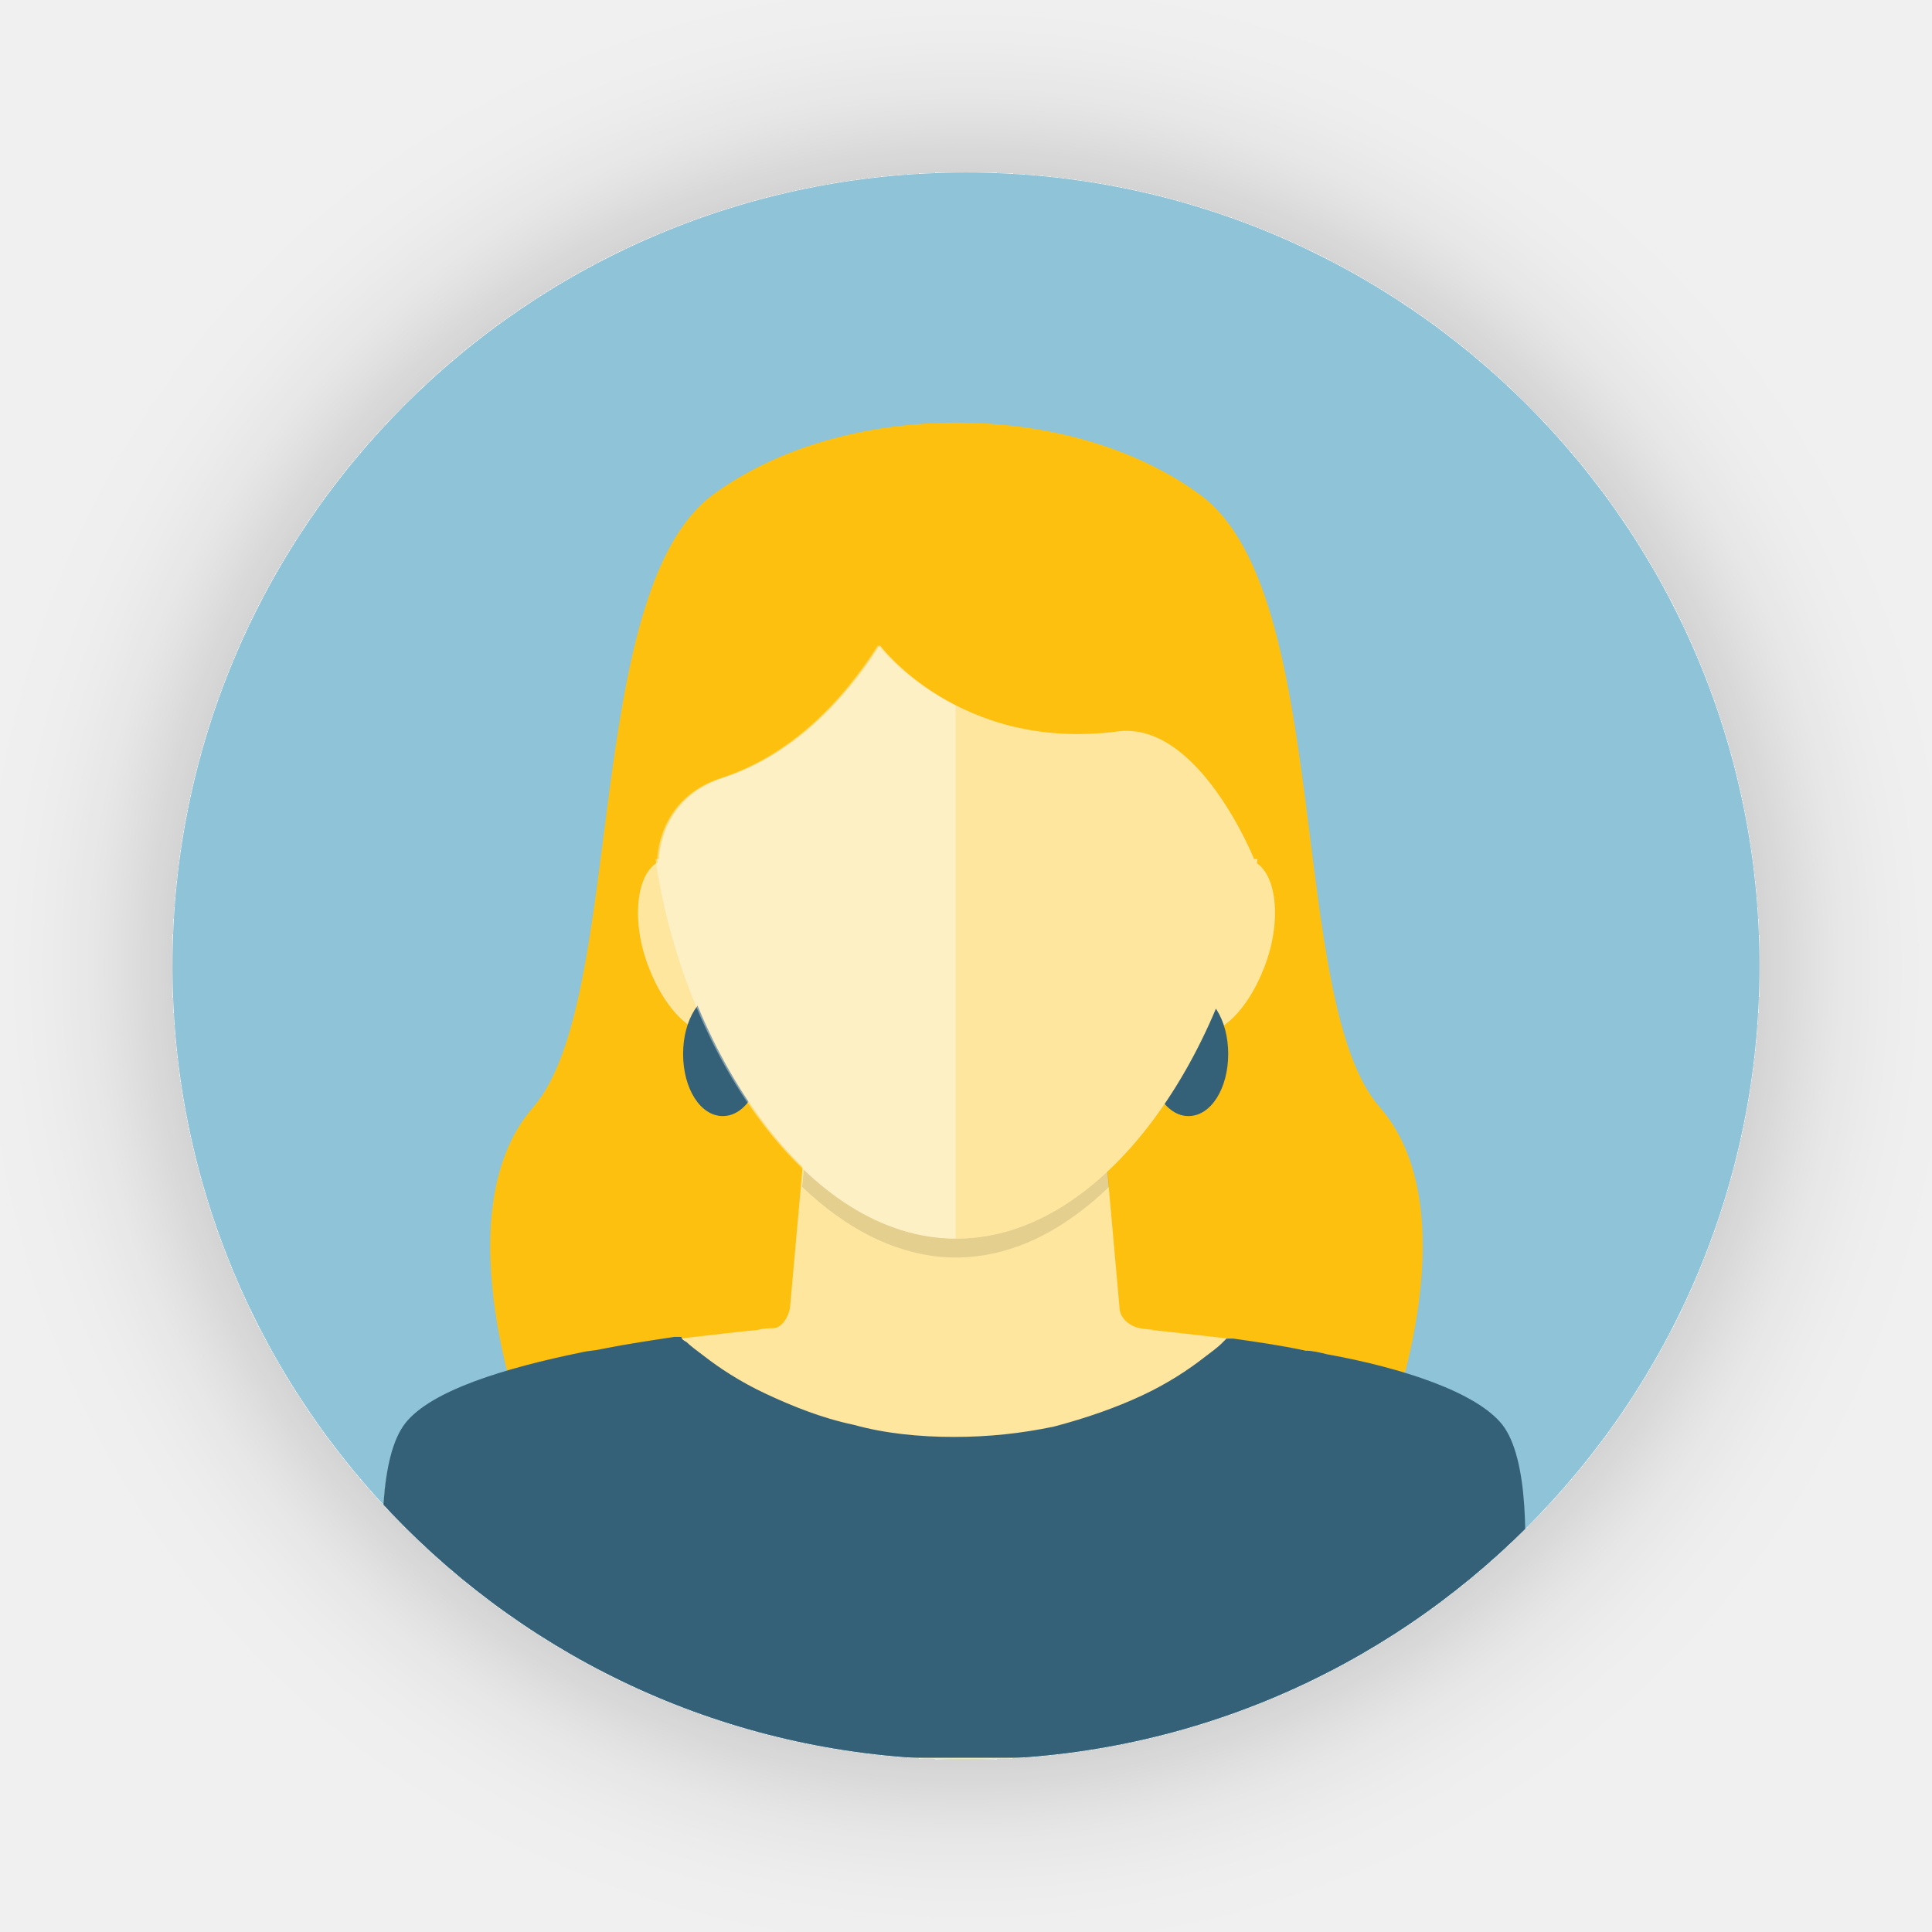
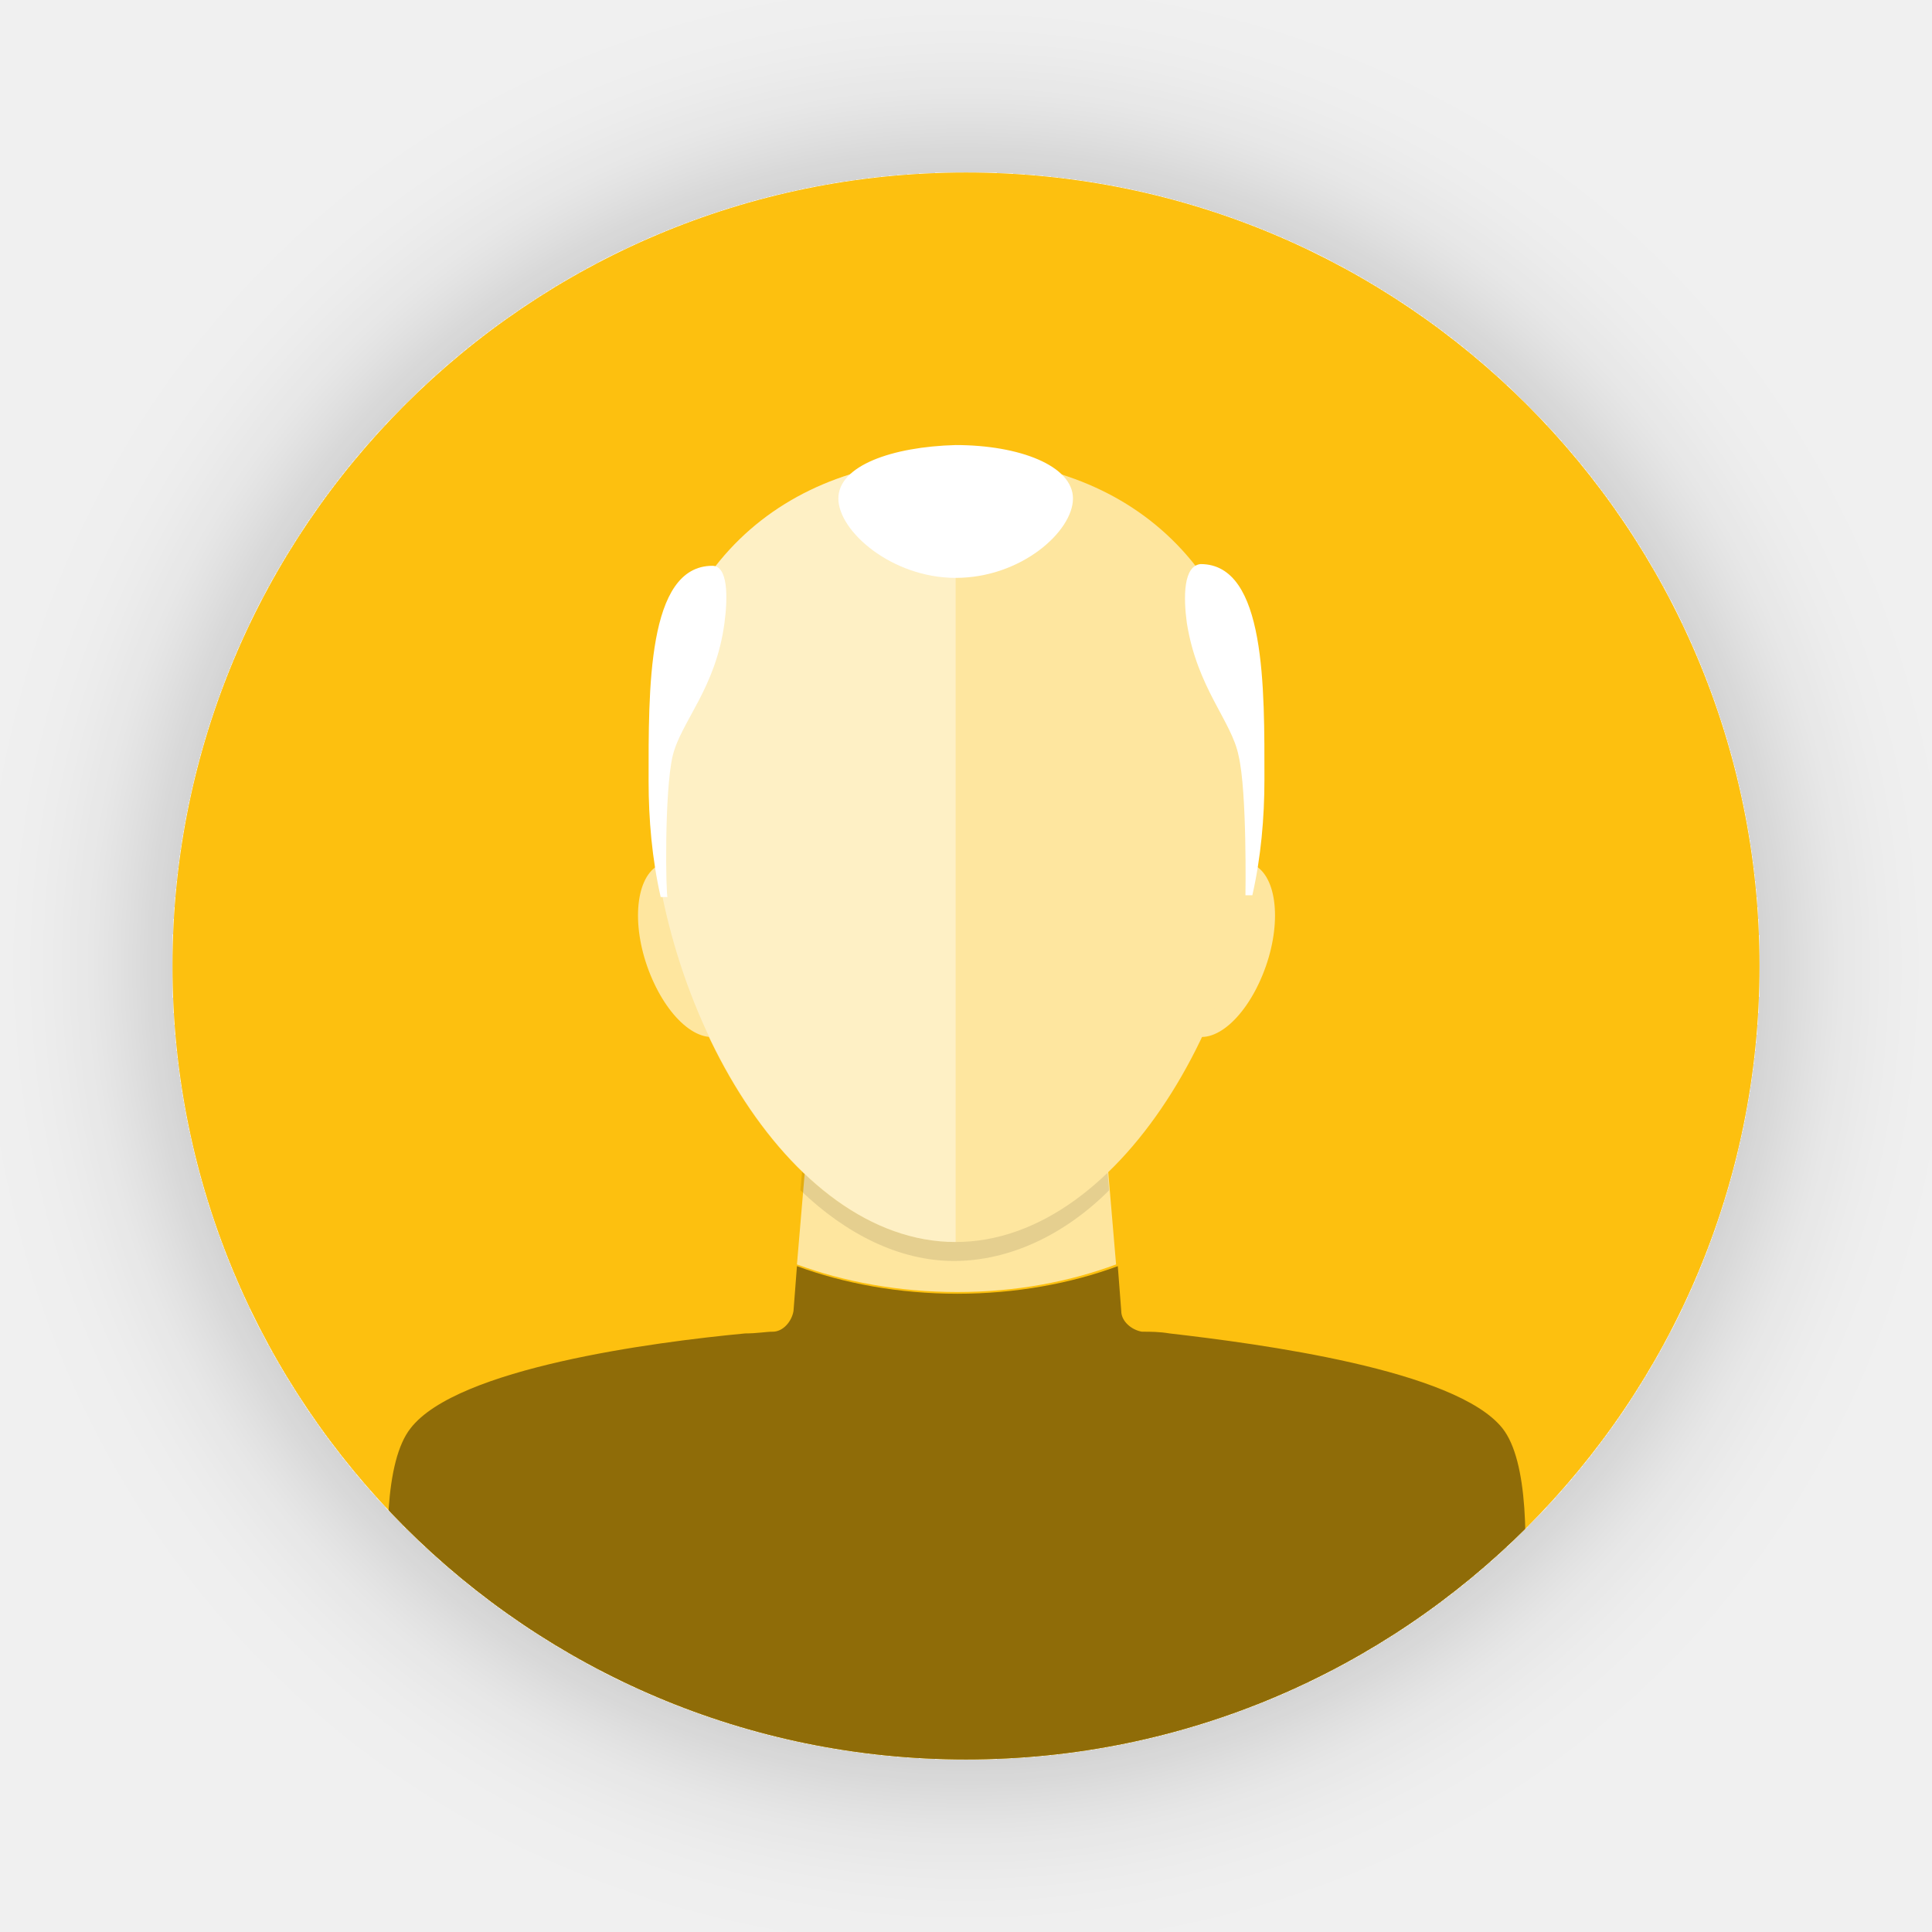
<svg xmlns="http://www.w3.org/2000/svg" width="112" height="112" viewBox="0 0 112 112" fill="none">
-   <g filter="url(#filter0_d_1148_164)">
-     <circle cx="56" cy="56" r="46" fill="#8FC3D8" />
-     <mask id="mask0_1148_164" style="mask-type:alpha" maskUnits="userSpaceOnUse" x="10" y="10" width="92" height="92">
-       <circle cx="56" cy="56" r="46" fill="#346178" />
+   <g filter="url(#filter0_d_1148_194)">
+     <circle cx="56" cy="56" r="46" fill="#FDC00F" />
+     <mask id="mask0_1148_194" style="mask-type:alpha" maskUnits="userSpaceOnUse" x="10" y="10" width="92" height="92">
+       <circle cx="56" cy="56" r="46" fill="#FDC00F" />
    </mask>
-     <g mask="url(#mask0_1148_164)">
-       <path d="M79.999 64.2C74.599 58.1 77.299 34.4 69.599 28.7C61.999 23.1 48.899 23.1 41.299 28.7C33.699 34.4 36.299 58 30.899 64.2C25.499 70.4 30.599 83.4 30.599 83.4H55.399H80.199C80.299 83.4 85.399 70.4 79.999 64.2Z" fill="#FDC00F" />
-       <path d="M76.899 78.5C76.499 78.4 76.099 78.3 75.699 78.3C74.199 78 72.599 77.8 71.199 77.6C69.399 77.4 67.799 77.2 66.699 77.1C67.199 77.1 66.699 77.1 66.099 77C65.499 76.9 64.899 76.4 64.899 75.8L63.299 57.9H47.399L45.799 75.8C45.699 76.4 45.299 77 44.799 77C44.599 77 44.299 77 43.899 77.1C42.799 77.2 41.199 77.4 39.399 77.6C37.999 77.8 36.499 78 34.899 78.3C34.499 78.4 34.099 78.4 33.699 78.5C29.299 79.4 24.999 80.7 23.499 82.6C20.499 86.4 23.499 102 23.499 102H86.899C86.899 102 89.899 86.5 86.899 82.6C85.599 80.7 81.299 79.4 76.899 78.5Z" fill="#FEE69F" />
-       <path d="M72.799 50C71.499 49.2 69.599 50.7 68.499 53.4C67.399 56.1 67.599 58.9 68.899 59.7C70.199 60.5 72.099 59 73.199 56.3C74.299 53.7 74.099 50.8 72.799 50Z" fill="#FEE69F" />
-       <path d="M38.099 50C39.399 49.2 41.299 50.7 42.399 53.4C43.499 56.1 43.299 58.9 41.999 59.7C40.699 60.5 38.799 59 37.699 56.3C36.599 53.7 36.799 50.8 38.099 50Z" fill="#FEE69F" />
-       <path opacity="0.1" d="M55.399 71.8C52.199 71.8 49.199 70.3 46.599 67.8L46.499 68.8C49.099 71.3 52.199 72.9 55.399 72.9C58.699 72.9 61.699 71.3 64.299 68.8L64.199 67.7C61.699 70.3 58.599 71.8 55.399 71.8Z" fill="black" />
-       <path d="M71.2 61.1C71.2 63.1 70.2 64.7 68.9 64.7C67.6 64.7 66.6 63.1 66.6 61.1C66.6 59.1 67.6 57.5 68.9 57.5C70.2 57.5 71.2 59.1 71.2 61.1Z" fill="#346178" />
-       <path d="M44.2 61.1C44.2 63.1 43.2 64.7 41.9 64.7C40.6 64.7 39.6 63.1 39.6 61.1C39.6 59.1 40.6 57.5 41.9 57.5C43.2 57.5 44.2 59.1 44.2 61.1Z" fill="#346178" />
-       <path d="M55.399 26.5C45.599 26.5 37.699 32.7 37.699 45.2C37.699 46.7 37.799 48.3 37.999 49.8H38.099C38.099 49.8 38.099 46.3 41.799 45.1C45.799 43.8 48.699 40.7 50.899 37.4C50.899 37.4 55.499 43.6 64.699 42.4C69.399 41.8 72.599 49.8 72.599 49.8H72.699C72.899 48.3 72.999 46.7 72.999 45.2C73.099 32.7 65.199 26.5 55.399 26.5Z" fill="#FDC00F" />
-       <path d="M72.7 49.8C72.7 49.8 69.5 41.8 64.8 42.4C55.6 43.6 51 37.4 51 37.4C48.9 40.7 45.9 43.8 41.9 45.1C38.2 46.3 38.2 49.8 38.2 49.8H38.1C39.7 60.9 46.9 71.8 55.5 71.8C64.1 71.8 71.3 60.9 72.9 49.8H72.7Z" fill="#FEE69F" />
-       <path opacity="0.4" d="M55.399 40.9C52.399 39.4 50.899 37.4 50.899 37.4C48.799 40.7 45.799 43.8 41.799 45.1C38.099 46.3 38.099 49.8 38.099 49.8H37.999C39.599 60.9 46.799 71.8 55.399 71.8V40.9Z" fill="white" />
-       <path d="M87.099 82.6C85.599 80.7 81.299 79.3 76.899 78.5C76.499 78.4 76.099 78.3 75.699 78.3C74.299 78 72.899 77.8 71.499 77.6H71.099C71.099 77.6 70.999 77.7 70.799 77.9C70.599 78.1 70.199 78.4 69.799 78.7C68.899 79.4 67.699 80.2 66.199 80.9C64.699 81.6 62.999 82.2 61.099 82.7C59.199 83.1 57.299 83.3 55.299 83.3C53.299 83.3 51.299 83.1 49.499 82.6C47.599 82.2 45.899 81.5 44.399 80.8C42.899 80.1 41.699 79.3 40.799 78.6C40.399 78.3 39.999 78 39.799 77.8C39.599 77.7 39.499 77.6 39.499 77.5H39.099C37.799 77.7 36.399 77.9 34.899 78.2C34.499 78.3 34.099 78.3 33.699 78.4C29.299 79.3 24.999 80.6 23.499 82.5C20.499 86.3 23.499 101.9 23.499 101.9H86.899C87.099 102 90.099 86.5 87.099 82.6Z" fill="#346178" />
+     <g mask="url(#mask0_1148_194)">
+       <path d="M64.7 73.3L63.4 58H47.5L46.2 73.3C48.9 74.3 52.1 74.9 55.5 74.9C58.9 74.9 62 74.3 64.7 73.3Z" fill="#FEE69F" />
+       <path opacity="0.1" d="M64.3 69L63.3 58H47.4L46.4 69C49 71.5 52.1 73.1 55.3 73.1C58.5 73.1 61.7 71.6 64.3 69Z" fill="black" />
+       <path d="M72.8 50.2C71.5 49.4 69.6 50.9 68.5 53.6C67.4 56.3 67.6 59.1 68.9 59.9C70.2 60.7 72.1 59.2 73.2 56.5C74.3 53.8 74.1 51 72.8 50.2Z" fill="#FEE69F" />
+       <path d="M38.1 50.2C39.4 49.4 41.3 50.9 42.4 53.6C43.5 56.3 43.3 59.1 42 59.9C40.7 60.7 38.8 59.2 37.7 56.5C36.6 53.8 36.8 51 38.1 50.2Z" fill="#FEE69F" />
+       <path d="M73.1 45.3C73.1 57.8 65.2 72 55.4 72C45.6 72 37.7 57.9 37.7 45.3C37.7 32.8 45.6 26.6 55.4 26.6C65.2 26.6 73.1 32.8 73.1 45.3Z" fill="#FEE69F" />
+       <path opacity="0.4" d="M37.7 45.3C37.7 57.8 45.6 72 55.4 72V26.6C45.6 26.6 37.7 32.8 37.7 45.3Z" fill="white" />
+       <path d="M87.1 82.8C84.4 79.4 73 77.9 67.8 77.3C67.2 77.2 66.7 77.2 66.2 77.2C65.6 77.1 65 76.6 65 76L64.8 73.4C62.1 74.4 58.9 75 55.5 75C52.1 75 48.9 74.4 46.2 73.4L46 76C45.9 76.6 45.4 77.2 44.8 77.2C44.4 77.2 43.9 77.3 43.2 77.3C37.9 77.8 26.5 79.3 23.8 82.8C20.8 86.6 23.8 102.1 23.8 102.1H87.1C87.1 102.1 90.1 86.6 87.1 82.8Z" fill="#8F6C08" />
+       <path d="M48.601 28.9C48.601 30.8 51.701 33.5 55.401 33.5C59.201 33.5 62.201 30.8 62.201 28.9C62.201 27 59.101 25.8 55.401 25.8C51.701 25.9 48.601 27 48.601 28.9Z" fill="white" />
+       <path d="M68.8 36.1C69.4 39.9 71.4 41.8 71.8 43.8C72.3 45.9 72.2 51.9 72.2 51.9H72.6C73.1 49.7 73.3 47.4 73.3 45.2C73.3 39.9 73.4 32.7 69.6 32.7C68.6 32.8 68.6 34.6 68.8 36.1Z" fill="white" />
+       <path d="M39 43.8C39.5 41.8 41.5 39.9 42 36.1C42.2 34.6 42.2 32.8 41.3 32.8C37.5 32.8 37.6 40 37.6 45.3C37.6 47.5 37.8 49.8 38.3 52H38.7C38.6 52 38.5 45.9 39 43.8Z" fill="white" />
    </g>
  </g>
  <defs>
-     <filter id="filter0_d_1148_164" x="0" y="0" width="112" height="112" filterUnits="userSpaceOnUse" color-interpolation-filters="sRGB">
+     <filter id="filter0_d_1148_194" x="0" y="0" width="112" height="112" filterUnits="userSpaceOnUse" color-interpolation-filters="sRGB">
      <feFlood flood-opacity="0" result="BackgroundImageFix" />
      <feColorMatrix in="SourceAlpha" type="matrix" values="0 0 0 0 0 0 0 0 0 0 0 0 0 0 0 0 0 0 127 0" result="hardAlpha" />
      <feOffset />
      <feGaussianBlur stdDeviation="5" />
      <feComposite in2="hardAlpha" operator="out" />
      <feColorMatrix type="matrix" values="0 0 0 0 0 0 0 0 0 0 0 0 0 0 0 0 0 0 0.25 0" />
-       <feBlend mode="normal" in2="BackgroundImageFix" result="effect1_dropShadow_1148_164" />
-       <feBlend mode="normal" in="SourceGraphic" in2="effect1_dropShadow_1148_164" result="shape" />
+       <feBlend mode="normal" in2="BackgroundImageFix" result="effect1_dropShadow_1148_194" />
+       <feBlend mode="normal" in="SourceGraphic" in2="effect1_dropShadow_1148_194" result="shape" />
    </filter>
  </defs>
</svg>
